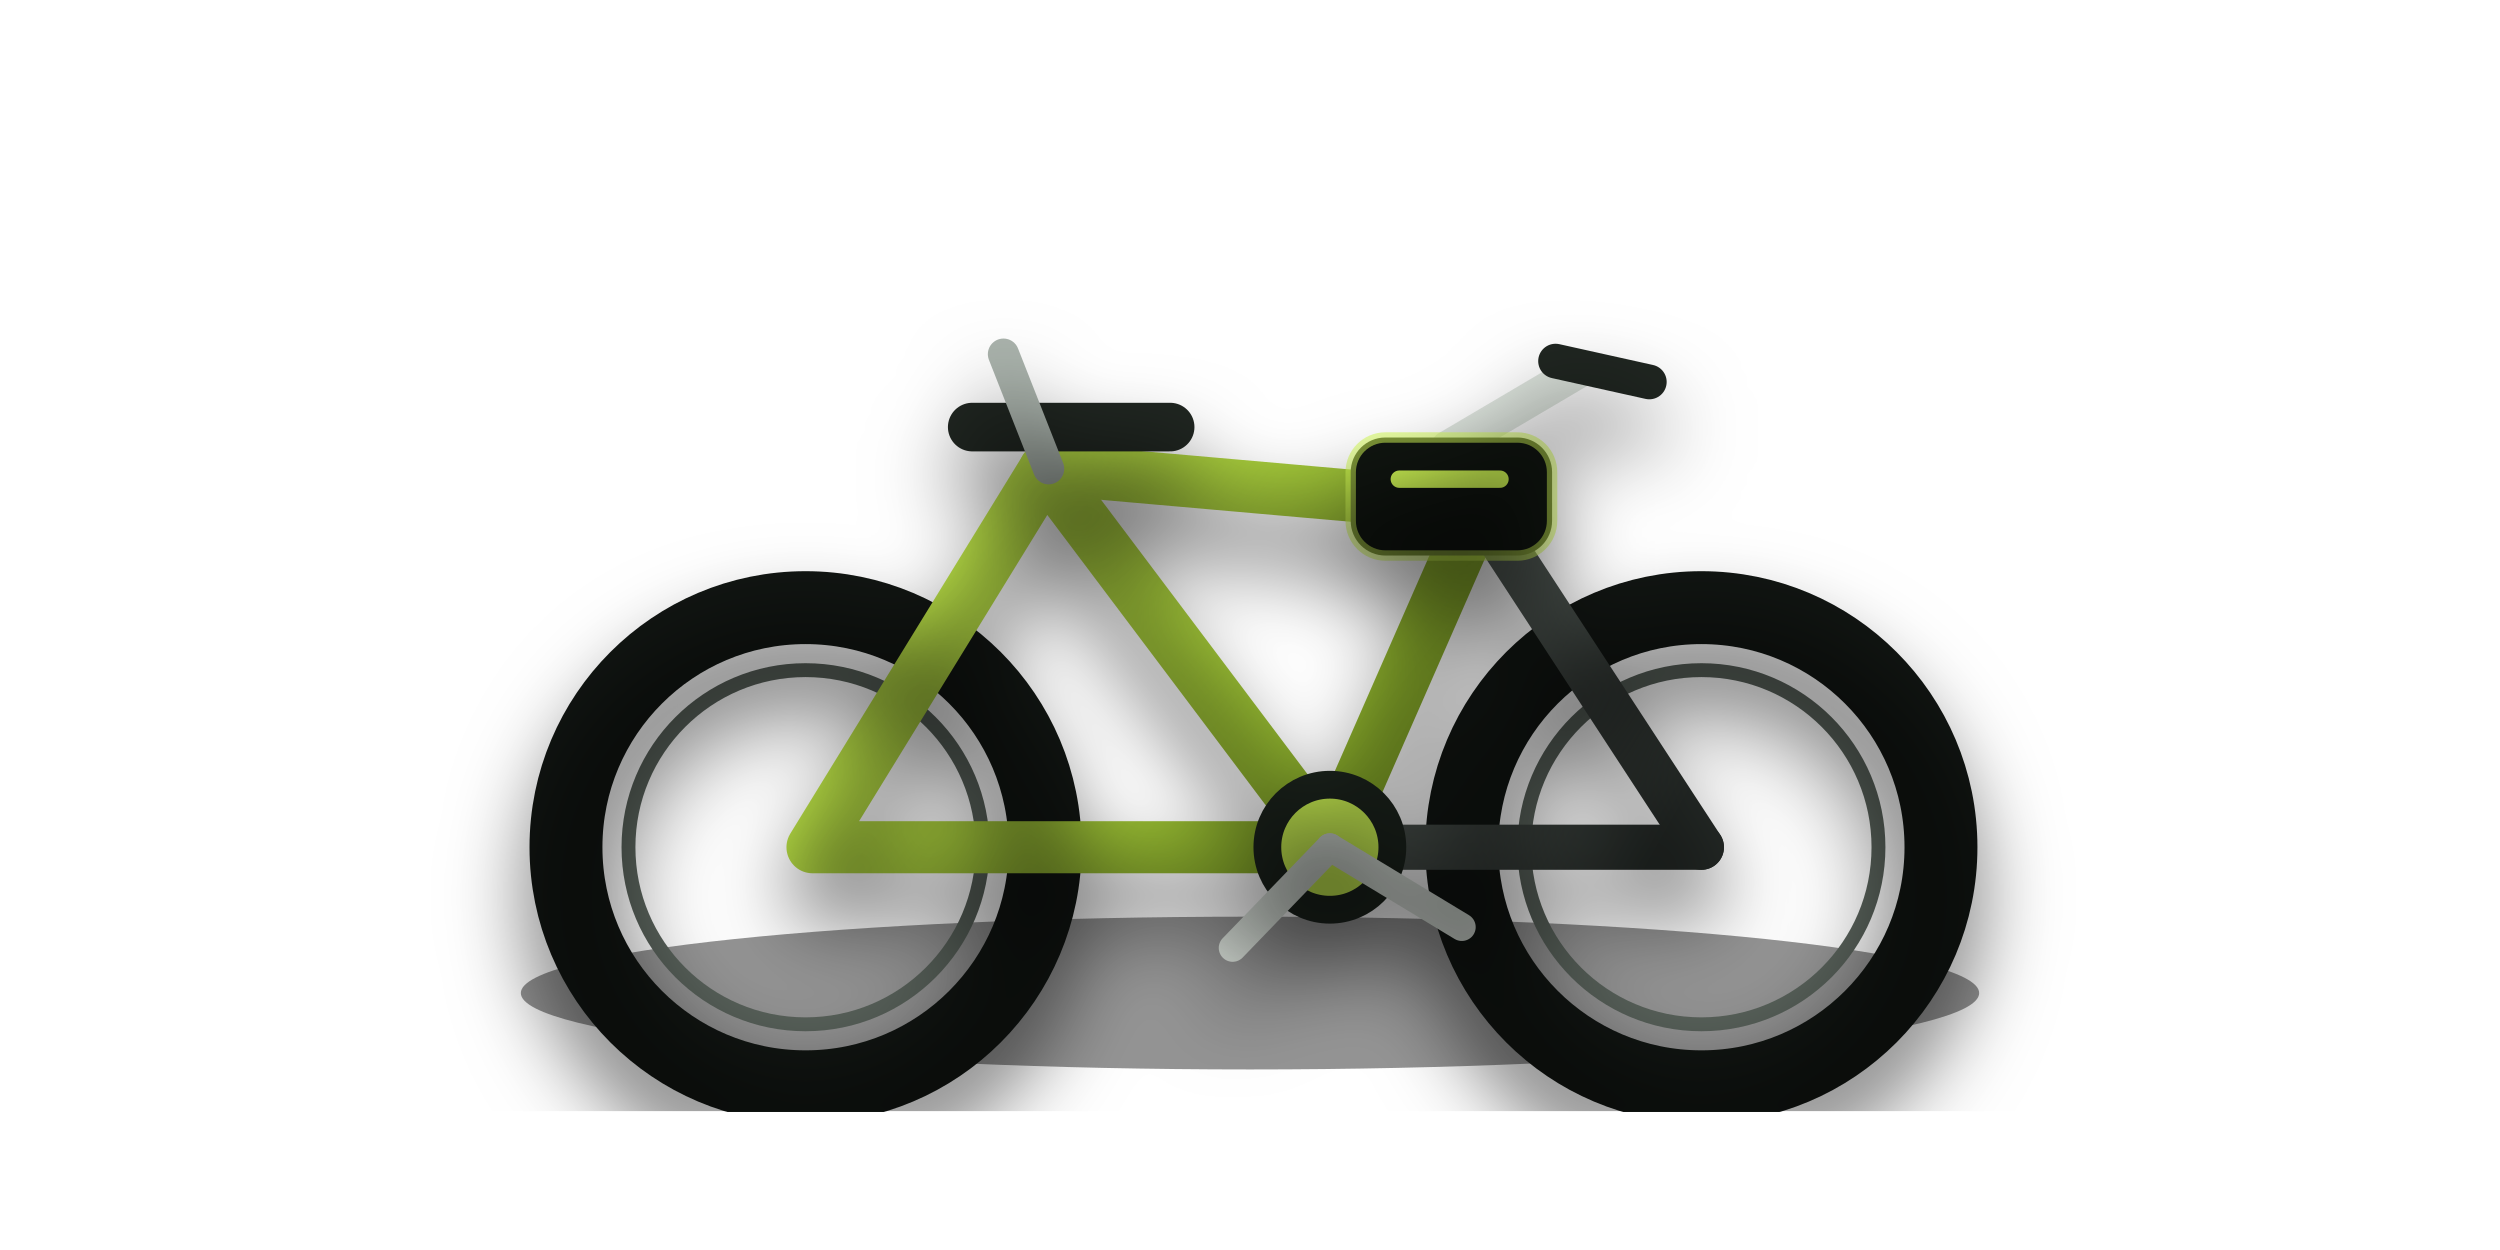
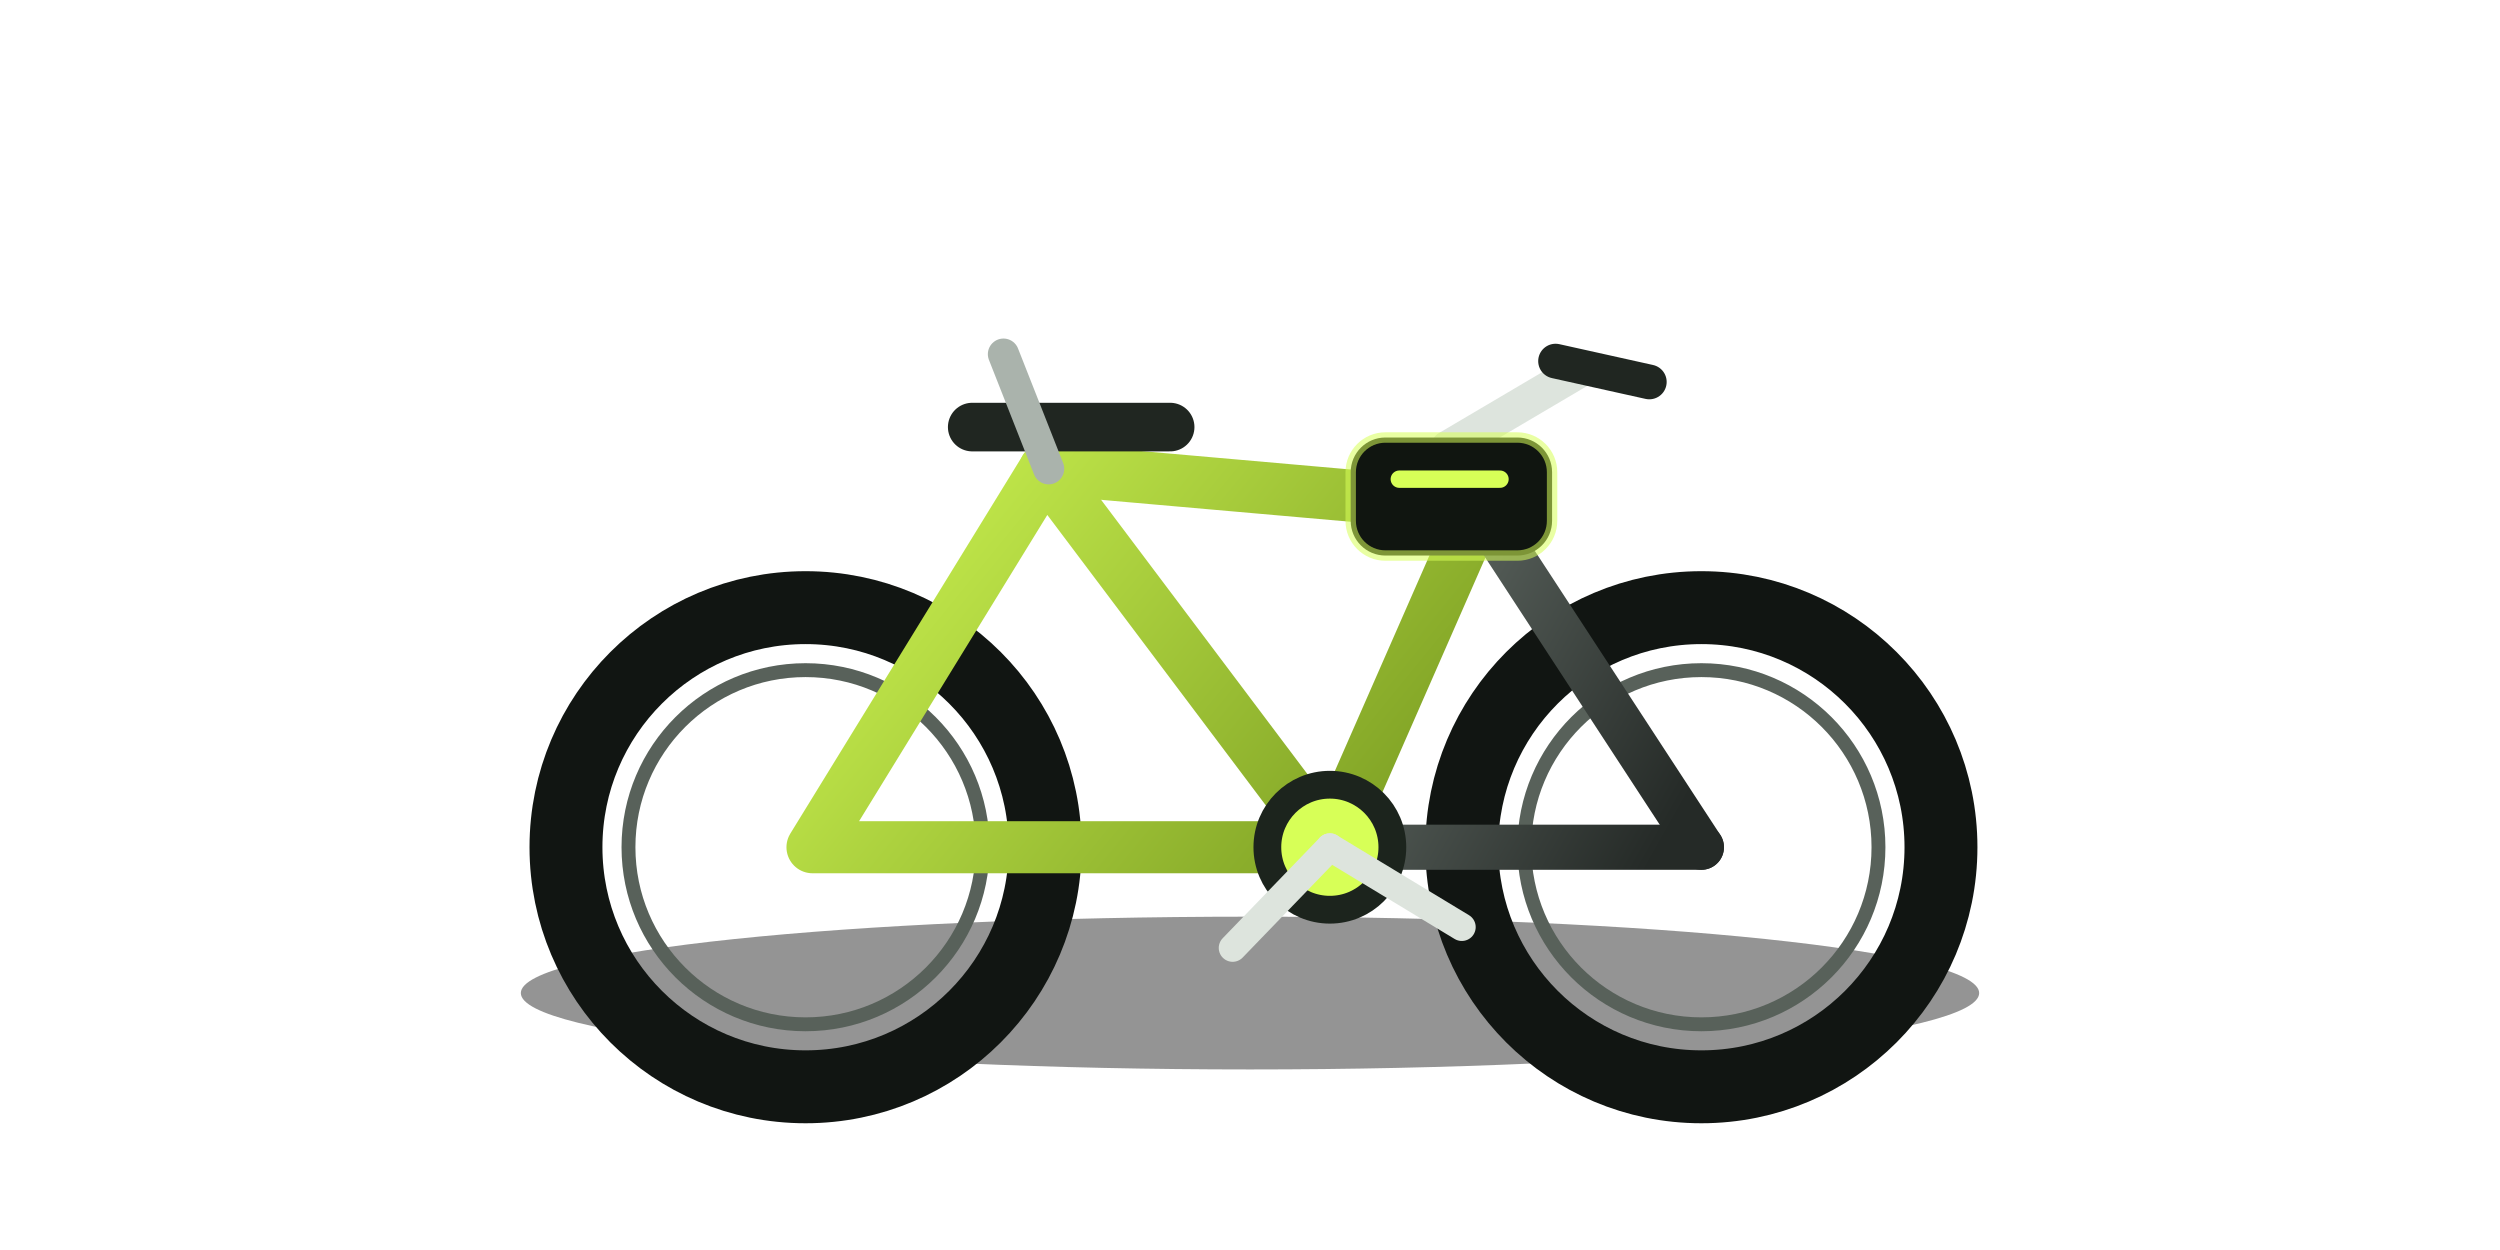
<svg xmlns="http://www.w3.org/2000/svg" width="720" height="360" viewBox="0 0 720 360" fill="none">
  <defs>
    <linearGradient id="frame" x1="250" y1="85" x2="455" y2="252" gradientUnits="userSpaceOnUse">
      <stop stop-color="#D7FF57" />
      <stop offset="1" stop-color="#6B8C19" />
    </linearGradient>
    <linearGradient id="metal" x1="210" y1="112" x2="470" y2="258" gradientUnits="userSpaceOnUse">
      <stop stop-color="#F1F4EF" />
      <stop offset="0.45" stop-color="#7E8982" />
      <stop offset="1" stop-color="#252A27" />
    </linearGradient>
    <filter id="shadow" x="120" y="70" width="500" height="250" filterUnits="userSpaceOnUse" color-interpolation-filters="sRGB">
      <feGaussianBlur in="SourceAlpha" stdDeviation="12" result="blur" />
      <feOffset dy="14" />
      <feColorMatrix values="0 0 0 0 0 0 0 0 0 0 0 0 0 0 0 0 0 0 .55 0" />
      <feBlend in2="SourceGraphic" result="shape" />
    </filter>
  </defs>
  <ellipse cx="360" cy="286" rx="210" ry="22" fill="#000" fill-opacity=".42" />
-   <g filter="url(#shadow)" stroke-linecap="round" stroke-linejoin="round">
+   <g stroke-linecap="round" stroke-linejoin="round">
    <circle cx="232" cy="244" r="69" stroke="#111512" stroke-width="21" />
    <circle cx="232" cy="244" r="51" stroke="#58615A" stroke-width="4" />
    <circle cx="490" cy="244" r="69" stroke="#111512" stroke-width="21" />
    <circle cx="490" cy="244" r="51" stroke="#58615A" stroke-width="4" />
    <path d="M234 244L301 135L383 244H234Z" stroke="url(#frame)" stroke-width="15" />
    <path d="M301 135L426 146L383 244" stroke="url(#frame)" stroke-width="15" />
    <path d="M426 146L490 244" stroke="url(#metal)" stroke-width="13" />
    <path d="M383 244L490 244" stroke="url(#metal)" stroke-width="13" />
    <path d="M280 123H337" stroke="#202621" stroke-width="14" />
    <path d="M417 129L456 106" stroke="#DDE4DD" stroke-width="10" />
    <path d="M448 104L475 110" stroke="#202621" stroke-width="10" />
    <path d="M302 135L289 102" stroke="#AAB3AC" stroke-width="9" />
    <circle cx="383" cy="244" r="18" fill="#D7FF57" stroke="#1C241D" stroke-width="8" />
    <path d="M383 244L421 267" stroke="#DDE4DD" stroke-width="8" />
    <path d="M383 244L355 273" stroke="#DDE4DD" stroke-width="8" />
    <rect x="389" y="126" width="58" height="34" rx="10" fill="#101510" stroke="#D7FF57" stroke-opacity=".55" stroke-width="3" />
    <path d="M403 138H432" stroke="#D7FF57" stroke-width="5" />
  </g>
</svg>
